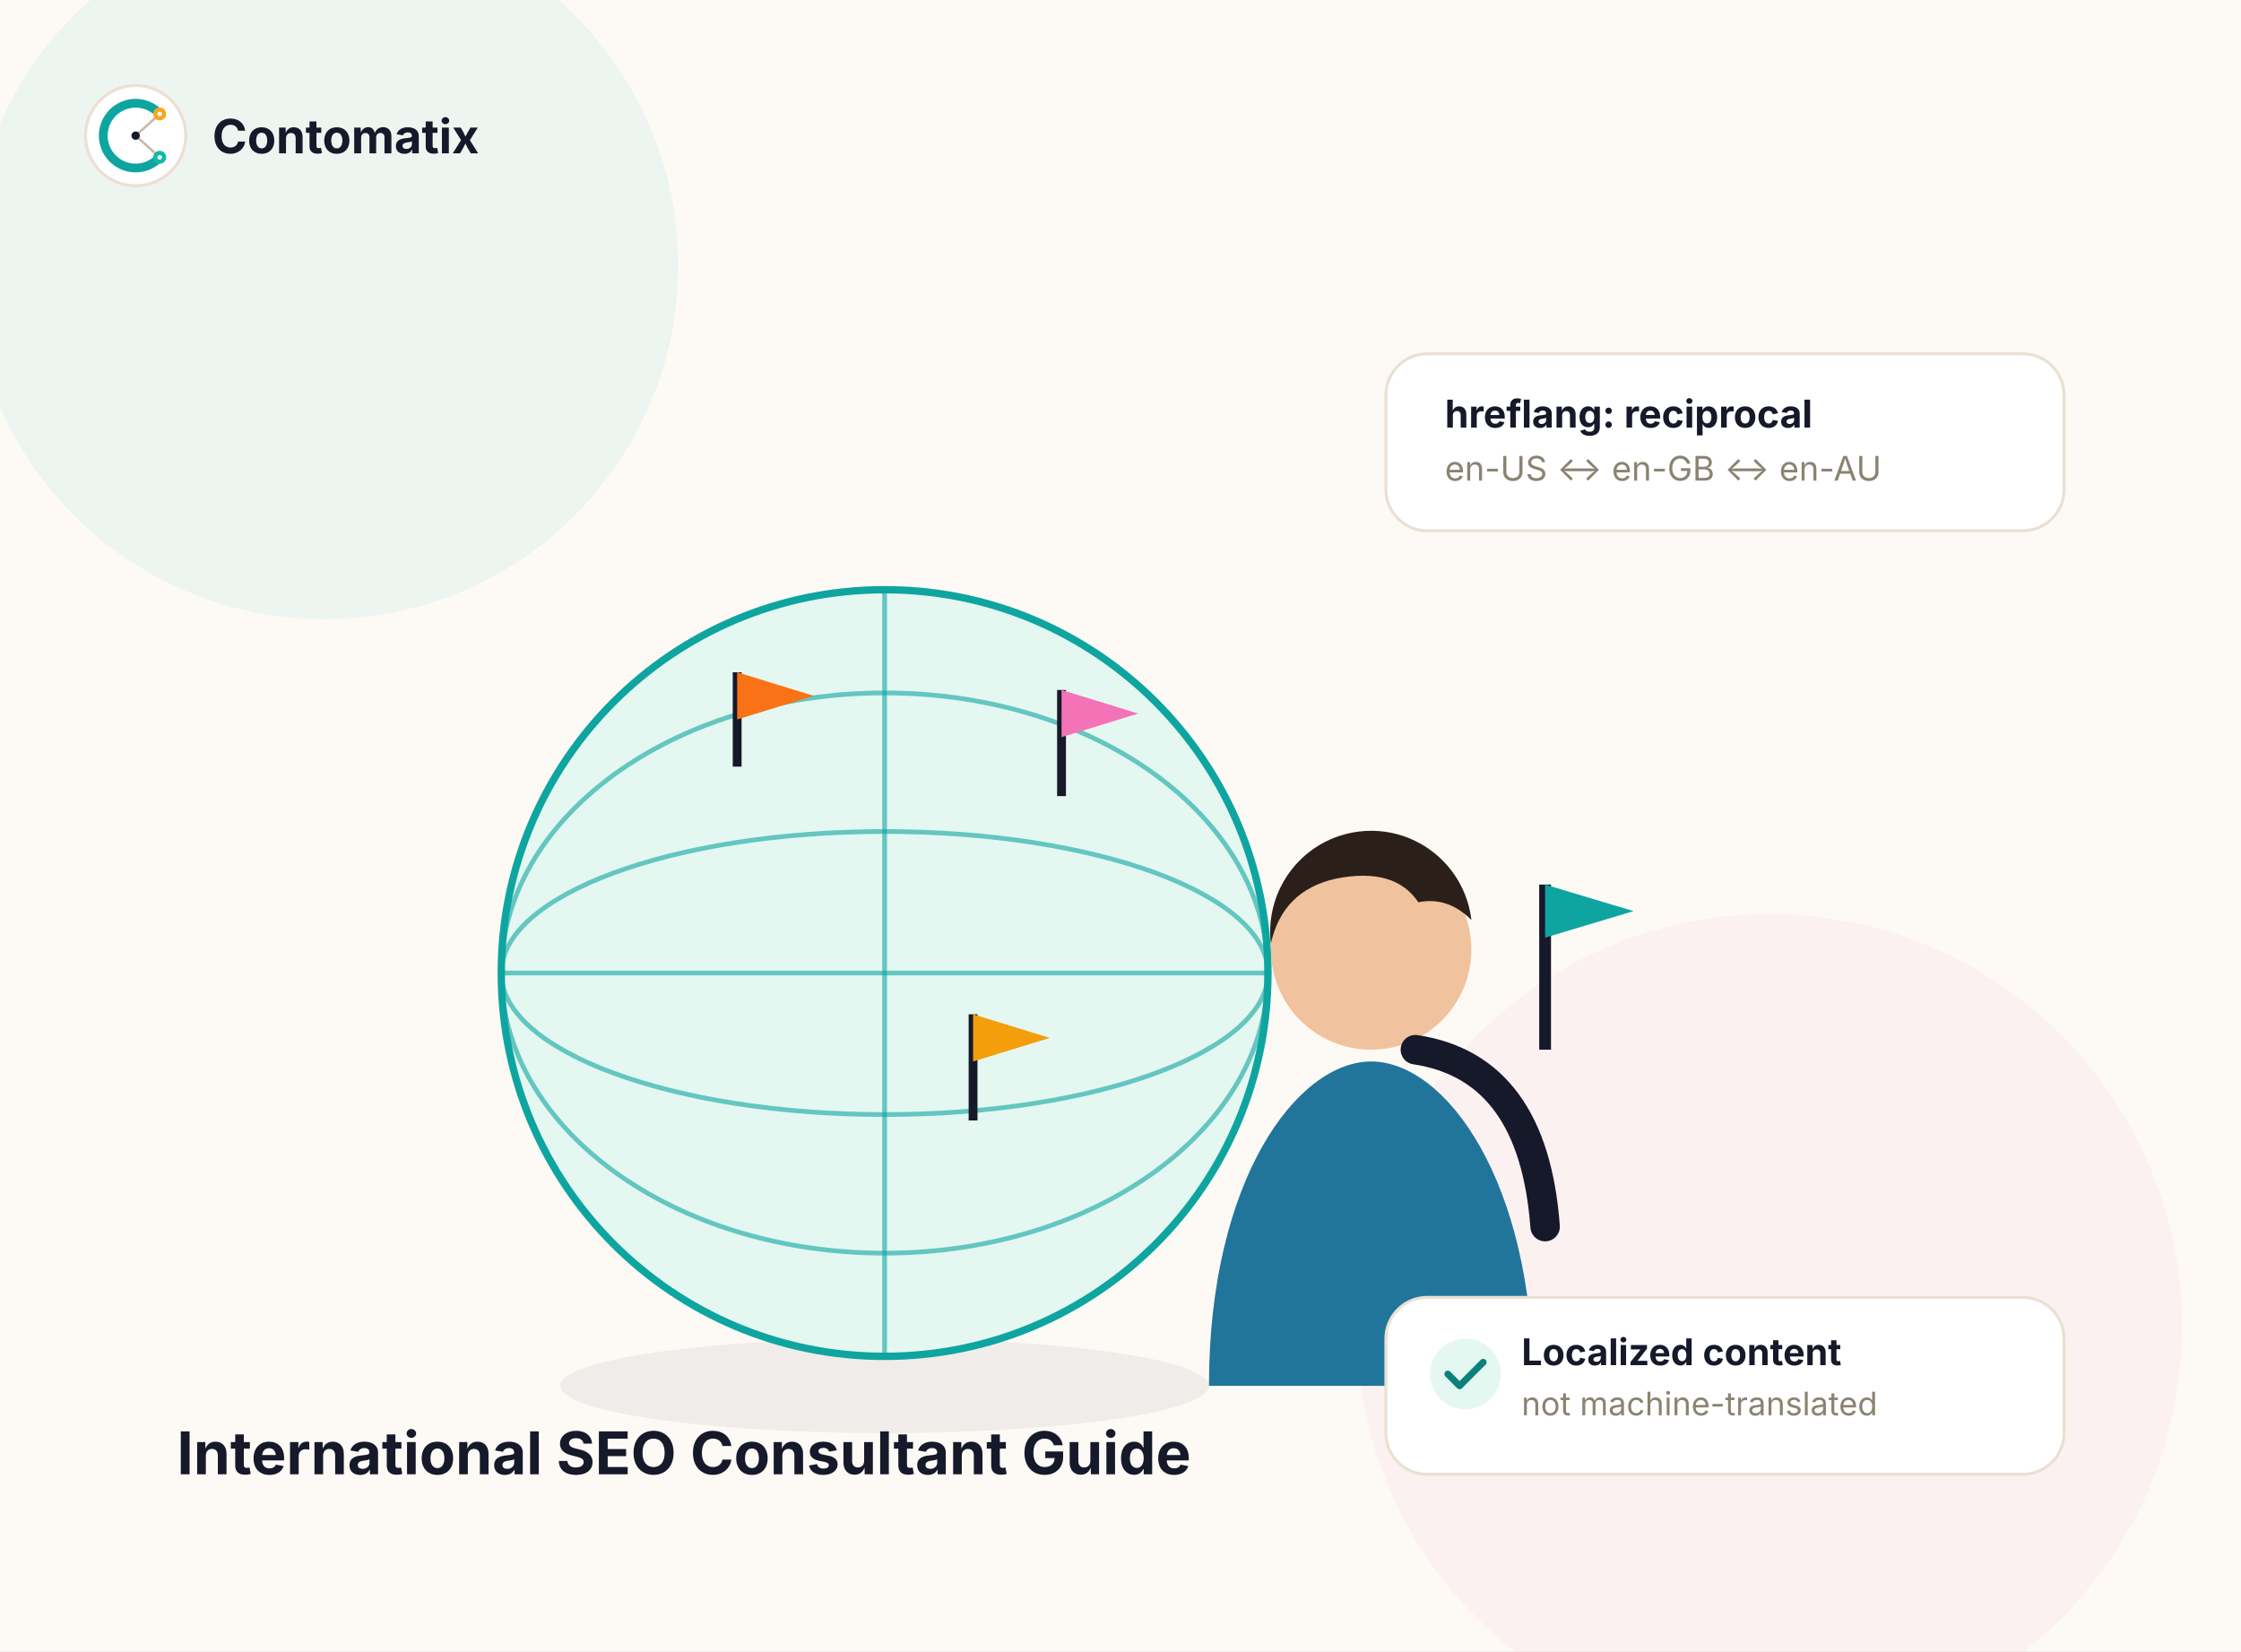
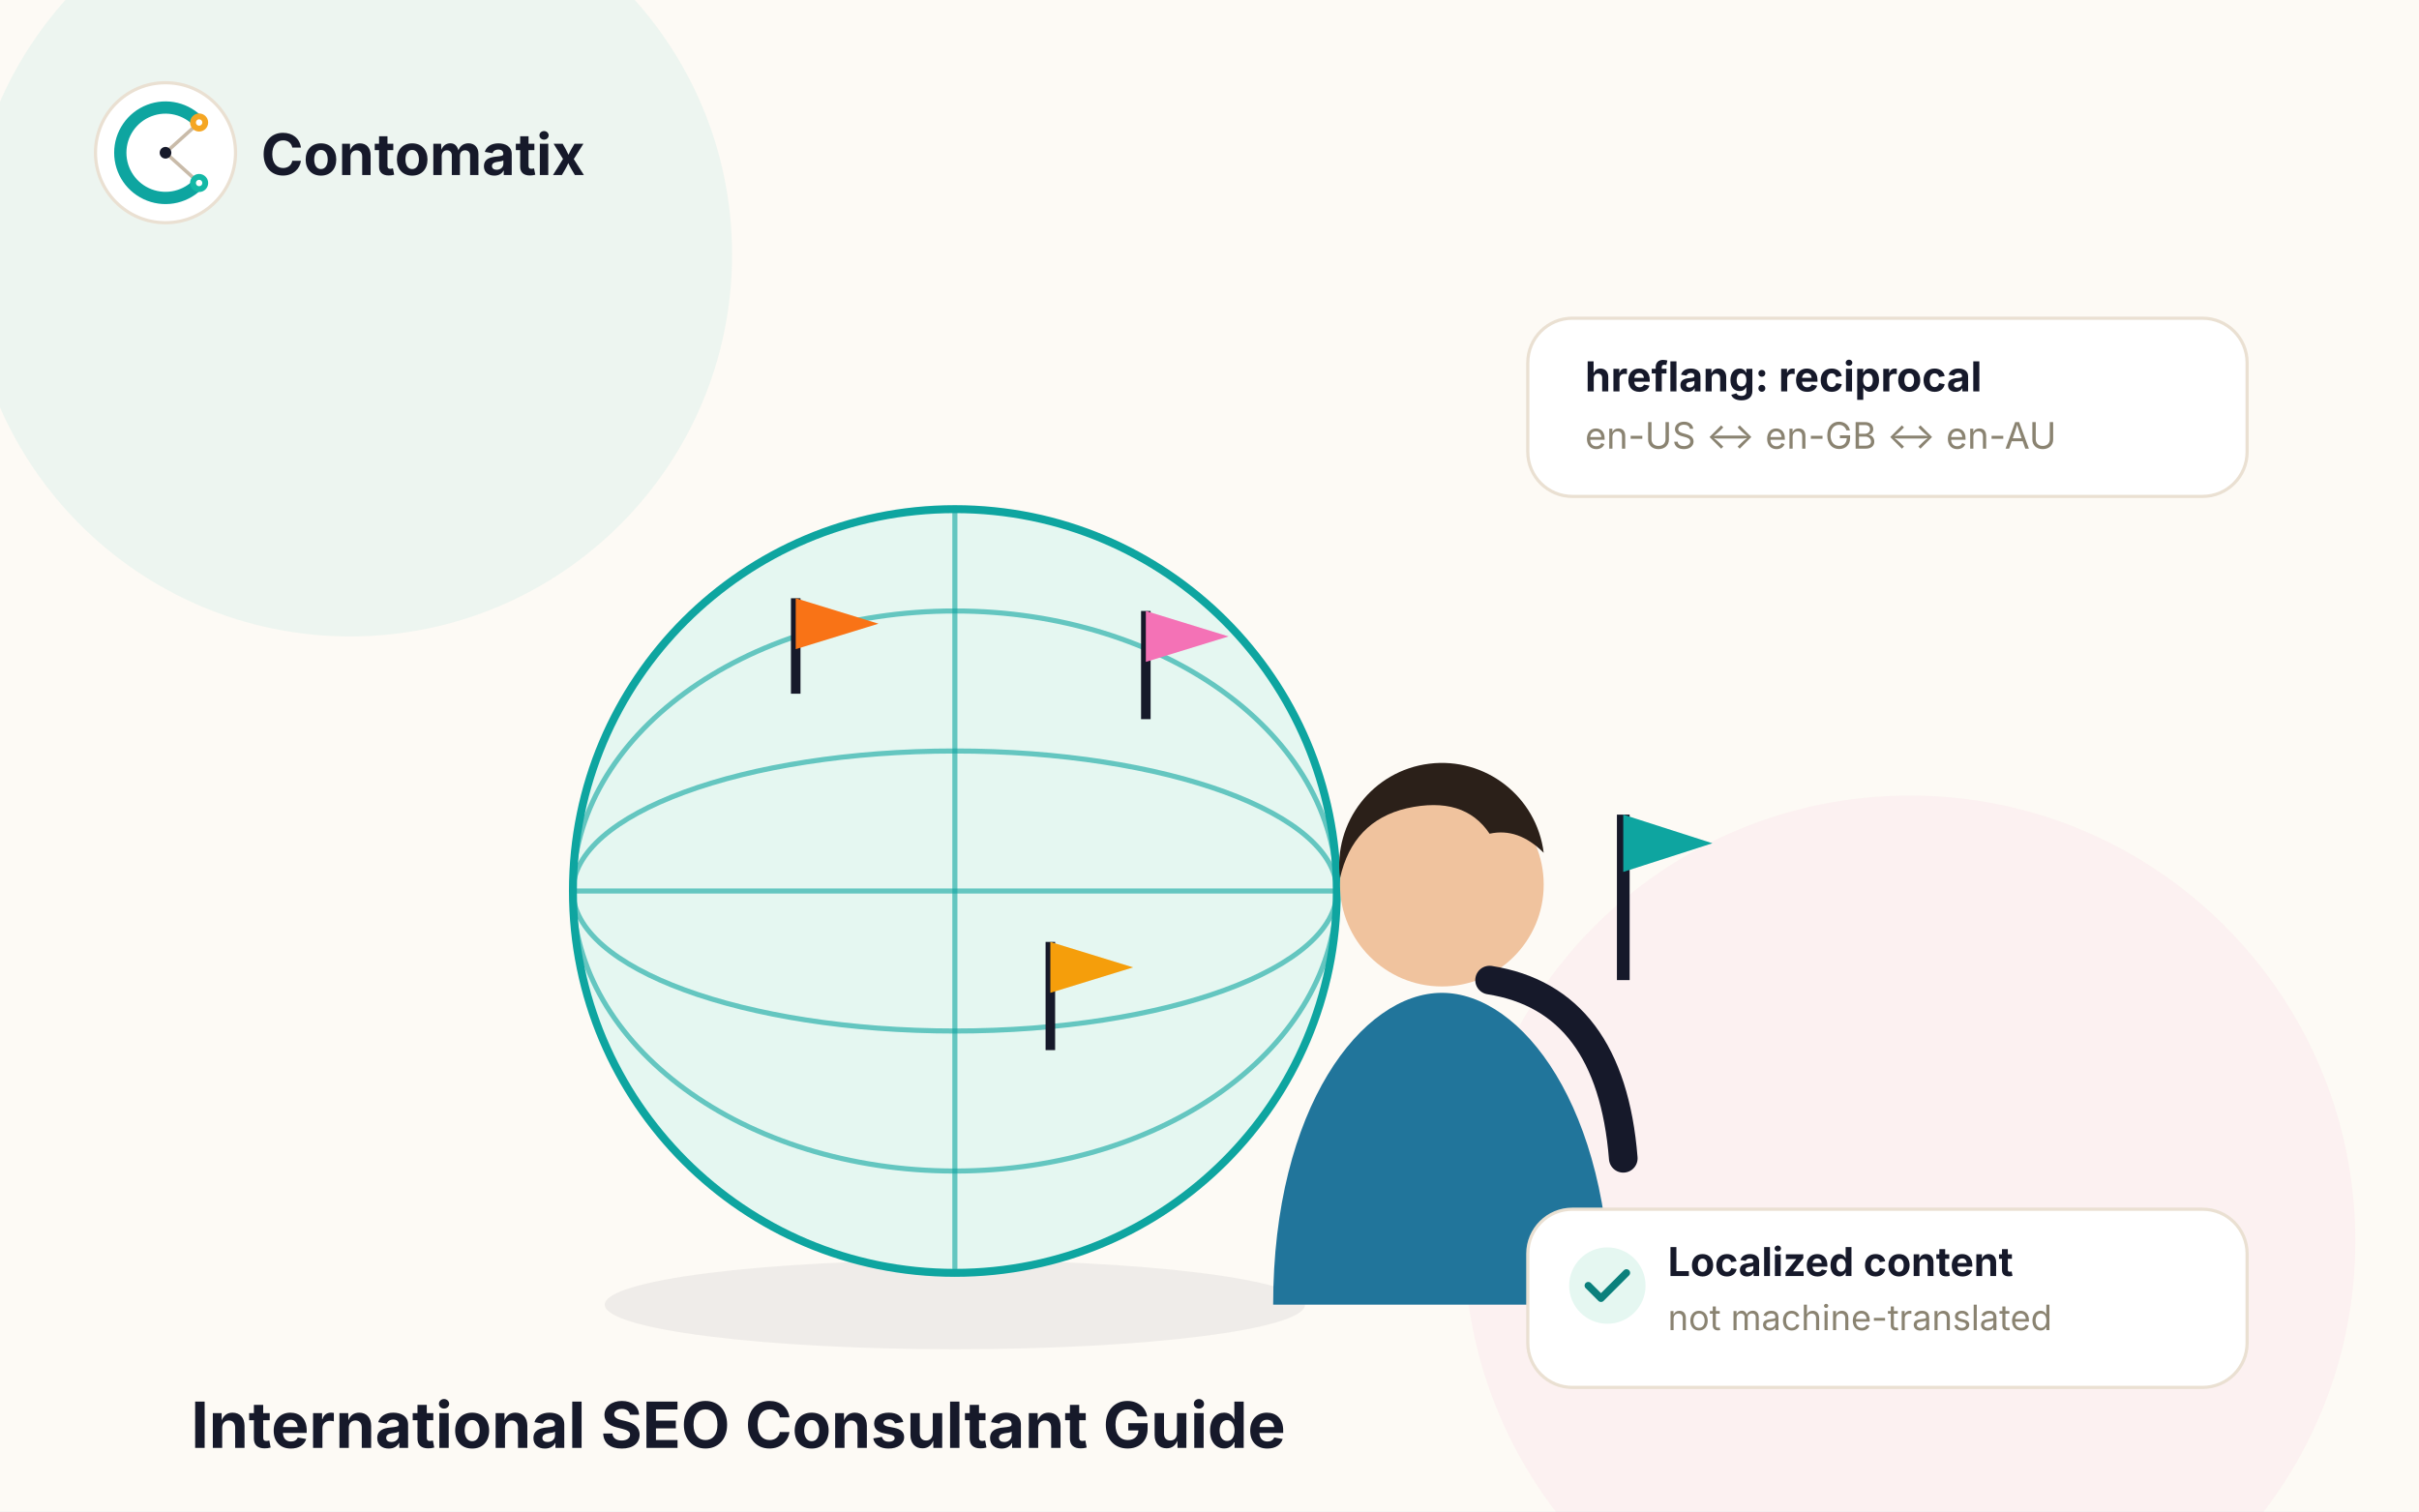
- <svg xmlns="http://www.w3.org/2000/svg" viewBox="0 0 760 560" font-family="Inter, -apple-system, sans-serif">
-   <rect width="760" height="560" fill="#FDFAF5" />
-   <circle cx="600" cy="450" r="140" fill="rgba(244,114,182,0.06)" />
-   <circle cx="110" cy="90" r="120" fill="rgba(20,184,166,0.07)" />
+ <svg xmlns="http://www.w3.org/2000/svg" viewBox="0 0 760 475" font-family="Inter, -apple-system, sans-serif">
+   <rect width="760" height="475" fill="#FDFAF5" />
+   <circle cx="600" cy="390" r="140" fill="rgba(244,114,182,0.06)" />
+   <circle cx="110" cy="80" r="120" fill="rgba(20,184,166,0.07)" />
  <g>
-     <circle cx="46" cy="46" r="17" fill="#FFFFFF" stroke="#EAE0D2" />
-     <g transform="translate(29,29) scale(0.7083)">
+     <circle cx="52" cy="48" r="22" fill="#FFFFFF" stroke="#EAE0D2" />
+     <g transform="translate(30,26) scale(0.9167)">
      <path d="M 35.52 13.63 A 15.5 15.5 0 1 0 35.52 34.37" fill="none" stroke="#0EA5A0" stroke-width="4.2" stroke-linecap="round" />
      <line x1="35.52" y1="13.63" x2="24" y2="24" stroke="#C9BBA9" stroke-width="1.2" />
      <line x1="35.52" y1="34.37" x2="24" y2="24" stroke="#C9BBA9" stroke-width="1.2" />
      <circle cx="35.52" cy="13.63" r="3.1" fill="#F5A623" />
      <circle cx="35.52" cy="13.63" r="1.1" fill="#FFFFFF" />
      <circle cx="35.52" cy="34.37" r="3.1" fill="#14B8A6" />
      <circle cx="35.52" cy="34.37" r="1.1" fill="#FFFFFF" />
      <circle cx="24" cy="24" r="2" fill="#16192A" />
    </g>
-     <text x="72" y="52" font-size="16" font-weight="700" fill="#16192A">Contomatix</text>
+     <text x="82" y="55" font-size="18" font-weight="700" fill="#16192A">Contomatix</text>
  </g>
-   <ellipse cx="300" cy="470" rx="110" ry="16" fill="rgba(23,20,44,0.06)" />
-   <circle cx="300" cy="330" r="130" fill="#E5F7F1" stroke="#0EA5A0" stroke-width="2.5" />
-   <ellipse cx="300" cy="330" rx="130" ry="48" fill="none" stroke="#0EA5A0" stroke-width="1.6" opacity="0.6" />
-   <ellipse cx="300" cy="330" rx="130" ry="95" fill="none" stroke="#0EA5A0" stroke-width="1.6" opacity="0.6" />
-   <line x1="170" y1="330" x2="430" y2="330" stroke="#0EA5A0" stroke-width="1.6" opacity="0.6" />
-   <line x1="300" y1="200" x2="300" y2="460" stroke="#0EA5A0" stroke-width="1.6" opacity="0.6" />
+   <ellipse cx="300" cy="410" rx="110" ry="14" fill="rgba(23,20,44,0.06)" />
+   <circle cx="300" cy="280" r="120" fill="#E5F7F1" stroke="#0EA5A0" stroke-width="2.5" />
+   <ellipse cx="300" cy="280" rx="120" ry="44" fill="none" stroke="#0EA5A0" stroke-width="1.6" opacity="0.6" />
+   <ellipse cx="300" cy="280" rx="120" ry="88" fill="none" stroke="#0EA5A0" stroke-width="1.6" opacity="0.6" />
+   <line x1="180" y1="280" x2="420" y2="280" stroke="#0EA5A0" stroke-width="1.6" opacity="0.6" />
+   <line x1="300" y1="160" x2="300" y2="400" stroke="#0EA5A0" stroke-width="1.6" opacity="0.6" />
  <g>
-     <line x1="250" y1="260" x2="250" y2="228" stroke="#16192A" stroke-width="3" />
-     <path d="M250 228 l26 8 -26 8Z" fill="#F97316" />
+     <line x1="250" y1="218" x2="250" y2="188" stroke="#16192A" stroke-width="3" />
+     <path d="M250 188 l26 8 -26 8Z" fill="#F97316" />
  </g>
  <g>
-     <line x1="360" y1="270" x2="360" y2="234" stroke="#16192A" stroke-width="3" />
-     <path d="M360 234 l26 8 -26 8Z" fill="#F472B6" />
+     <line x1="360" y1="226" x2="360" y2="192" stroke="#16192A" stroke-width="3" />
+     <path d="M360 192 l26 8 -26 8Z" fill="#F472B6" />
  </g>
  <g>
-     <line x1="330" y1="380" x2="330" y2="344" stroke="#16192A" stroke-width="3" />
-     <path d="M330 344 l26 8 -26 8Z" fill="#F59E0B" />
+     <line x1="330" y1="330" x2="330" y2="296" stroke="#16192A" stroke-width="3" />
+     <path d="M330 296 l26 8 -26 8Z" fill="#F59E0B" />
  </g>
-   <path d="M410 470 C410 400 440 360 465 360 C490 360 520 400 520 470 Z" fill="#21759B" />
-   <circle cx="465" cy="322" r="34" fill="#F0C39E" />
-   <path d="M431 320 a34 34 0 0 1 68 -8 q-8 -8 -18 -6 q-8 -12 -28 -8 q-18 4 -22 22 Z" fill="#2B2019" />
-   <path d="M480 356 q40 6 44 60" stroke="#16192A" stroke-width="10" fill="none" stroke-linecap="round" />
-   <line x1="524" y1="356" x2="524" y2="300" stroke="#16192A" stroke-width="4" />
-   <path d="M524 300 l30 9 -30 9Z" fill="#0EA5A0" />
+   <path d="M400 410 C400 348 428 312 453 312 C478 312 506 348 506 410 Z" fill="#21759B" />
+   <circle cx="453" cy="278" r="32" fill="#F0C39E" />
+   <path d="M421 276 a32 32 0 0 1 64 -8 q-8 -8 -17 -6 q-8 -12 -26 -8 q-17 4 -21 22 Z" fill="#2B2019" />
+   <path d="M468 308 q38 6 42 56" stroke="#16192A" stroke-width="9" fill="none" stroke-linecap="round" />
+   <line x1="510" y1="308" x2="510" y2="256" stroke="#16192A" stroke-width="4" />
+   <path d="M510 256 l28 9 -28 9Z" fill="#0EA5A0" />
  <g>
-     <rect x="470" y="120" width="230" height="60" rx="14" fill="#FFFFFF" stroke="#EAE0D2" />
-     <text x="490" y="145" font-size="13" font-weight="700" fill="#16192A">hreflang: reciprocal</text>
-     <text x="490" y="163" font-size="11.5" fill="#8A8371">en-US ↔ en-GB ↔ en-AU</text>
+     <rect x="480" y="100" width="226" height="56" rx="14" fill="#FFFFFF" stroke="#EAE0D2" />
+     <text x="498" y="123" font-size="13" font-weight="700" fill="#16192A">hreflang: reciprocal</text>
+     <text x="498" y="141" font-size="11.5" fill="#8A8371">en-US ↔ en-GB ↔ en-AU</text>
  </g>
  <g>
-     <rect x="470" y="440" width="230" height="60" rx="14" fill="#FFFFFF" stroke="#EAE0D2" />
-     <circle cx="497" cy="466" r="12" fill="#E5F7F1" />
-     <path d="M491 466l4 4 8-8" stroke="#0B807C" stroke-width="2.3" fill="none" stroke-linecap="round" stroke-linejoin="round" />
-     <text x="516" y="463" font-size="12.5" font-weight="700" fill="#16192A">Localized content</text>
-     <text x="516" y="480" font-size="11" fill="#8A8371">not machine-translated</text>
+     <rect x="480" y="380" width="226" height="56" rx="14" fill="#FFFFFF" stroke="#EAE0D2" />
+     <circle cx="505" cy="404" r="12" fill="#E5F7F1" />
+     <path d="M499 404l4 4 8-8" stroke="#0B807C" stroke-width="2.3" fill="none" stroke-linecap="round" stroke-linejoin="round" />
+     <text x="524" y="401" font-size="12.5" font-weight="700" fill="#16192A">Localized content</text>
+     <text x="524" y="418" font-size="11" fill="#8A8371">not machine-translated</text>
  </g>
-   <text x="60" y="500" font-size="20" font-weight="700" fill="#16192A">International SEO Consultant Guide</text>
+   <text x="60" y="455" font-size="20" font-weight="700" fill="#16192A">International SEO Consultant Guide</text>
</svg>
